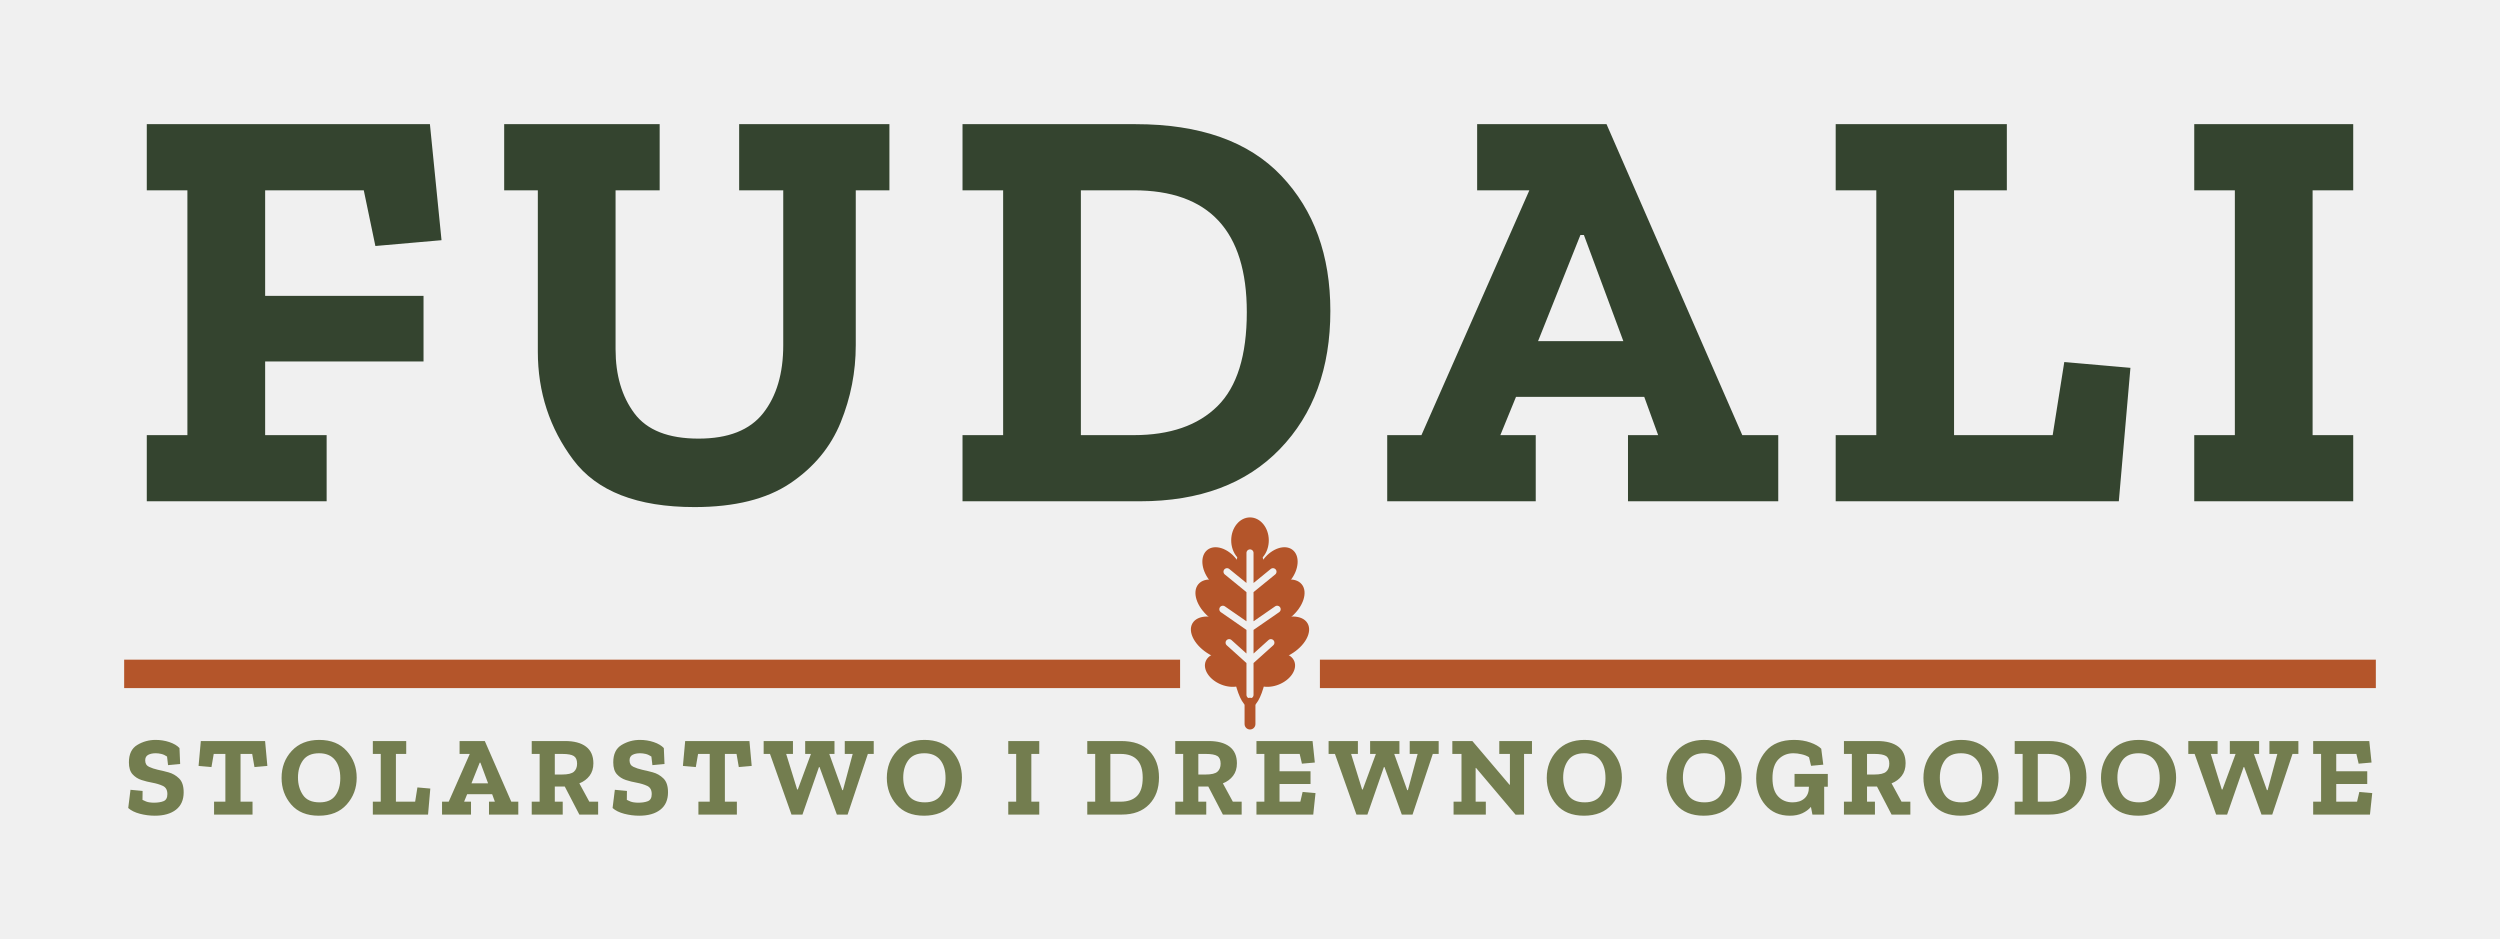
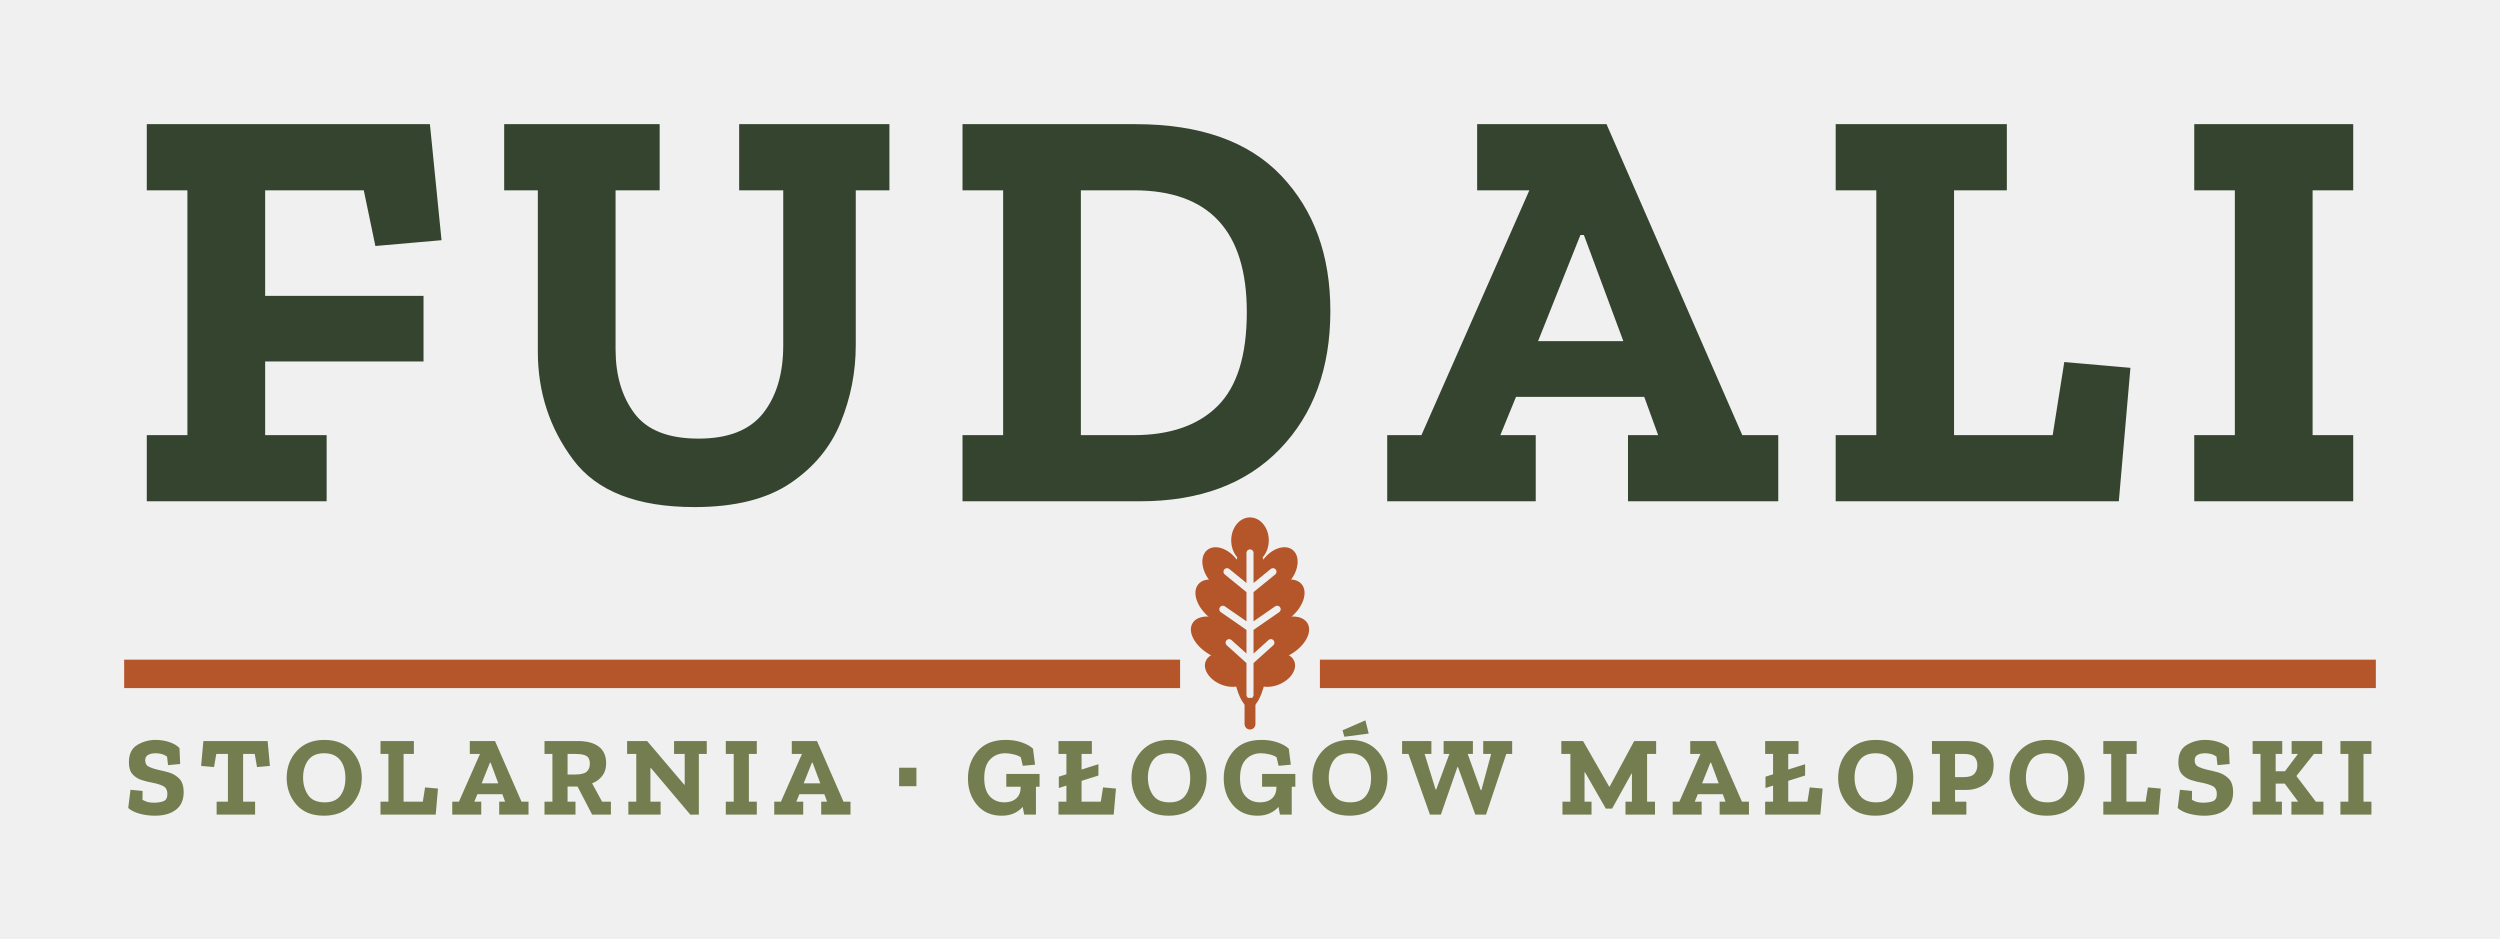
<svg xmlns="http://www.w3.org/2000/svg" viewBox="0 0 430.9 161.8" width="430.9" height="161.8">
  <g transform="translate(21.4 21.4)">
    <g transform="translate(0 0.0)">
      <path d="M54.7 -45.0 43.3 -44.0 41.3 -53.6H24.3V-35.4H51.6V-24.1H24.3V-11.4H34.9V0.0H3.9V-11.4H10.9V-53.6H3.9V-65.0H52.7Z M131.9 -53.6H126.1V-26.9Q126.1 -20.0 123.5 -13.6Q120.9 -7.2 114.8 -3.1Q108.7 1.0 98.3 1.0Q83.5 1.0 77.4 -7.15Q71.3 -15.3 71.3 -25.8V-53.6H65.5V-65.0H92.3V-53.6H84.7V-26.2Q84.7 -19.5 87.95 -15.15Q91.2 -10.8 99.0 -10.8Q106.7 -10.8 110.15 -15.2Q113.6 -19.6 113.6 -26.9V-53.6H106.0V-65.0H131.9Z M207.9 -32.8Q207.9 -18.0 199.2 -9.0Q190.5 0.0 175.1 0.0H144.5V-11.4H151.5V-53.6H144.5V-65.0H174.3Q191 -65.0 199.45 -56.1Q207.9 -47.2 207.9 -32.8ZM193.5 -32.6Q193.5 -53.6 174 -53.6H164.9V-11.4H174Q183.4 -11.4 188.45 -16.4Q193.5 -21.4 193.5 -32.6Z M285.1 0.0H259.2V-11.4H264.4L262 -18.0H239.9L237.2 -11.4H243.3V0.0H217.7V-11.4H223.6L242.2 -53.6H233.2V-65.0H255.5L278.9 -11.4H285.1ZM258.4 -27.6 251.6 -45.9H251L243.7 -27.6Z M343.8 0.0H295.0V-11.4H302.0V-53.6H295.0V-65.0H324.5V-53.6H315.4V-11.4H332.4L334.4 -24.0L345.8 -23.0Z M384.2 0.0H356.8V-11.4H363.8V-53.6H356.8V-65.0H384.2V-53.6H377.2V-11.4H384.2Z" fill="#34442F" transform="translate(0 65.0)" />
      <rect x="0" y="92.3" width="182.0" height="4.9" fill="#B4552A" />
      <rect x="206.1" y="92.3" width="182.0" height="4.9" fill="#B4552A" />
      <g transform="translate(194.05 68.14) rotate(0)">
-         <mask id="m94210457" maskUnits="userSpaceOnUse" x="-18.0" y="-1.8" width="36.0" height="45.0">
+         <mask id="m57304947" maskUnits="userSpaceOnUse" x="-18.0" y="-1.8" width="36.0" height="45.0">
          <rect x="-18.0" y="-1.8" width="36.0" height="45.0" fill="#fff" />
          <path d="M0 5.76 L0 30.23 M0 12.23 L3.96 9.00 M0 12.23 L-3.96 9.00M0 18.71 L4.68 15.47 M0 18.71 L-4.68 15.47M0 24.47 L3.60 21.23 M0 24.47 L-3.60 21.23" stroke="#000" stroke-width="1.22" stroke-linecap="round" fill="none" />
        </mask>
-         <g mask="url(#m94210457)">
+         <g mask="url(#m57304947)">
          <g fill="#B4552A">
            <ellipse cx="0" cy="17.99" rx="3.60" ry="14.39" />
            <ellipse cx="4.68" cy="8.64" rx="4.32" ry="2.95" transform="rotate(-52 4.68 8.64)" />
            <ellipse cx="-4.68" cy="8.64" rx="4.32" ry="2.95" transform="rotate(52 -4.68 8.64)" />
            <ellipse cx="5.04" cy="14.39" rx="5.04" ry="3.17" transform="rotate(-40 5.04 14.39)" />
            <ellipse cx="-5.04" cy="14.39" rx="5.04" ry="3.17" transform="rotate(40 -5.04 14.39)" />
            <ellipse cx="5.40" cy="20.51" rx="5.22" ry="3.17" transform="rotate(-30 5.40 20.51)" />
            <ellipse cx="-5.40" cy="20.51" rx="5.22" ry="3.17" transform="rotate(30 -5.40 20.51)" />
            <ellipse cx="3.96" cy="25.91" rx="3.96" ry="2.73" transform="rotate(-22 3.96 25.91)" />
            <ellipse cx="-3.96" cy="25.91" rx="3.96" ry="2.73" transform="rotate(22 -3.96 25.91)" />
            <ellipse cx="0" cy="3.60" rx="3.24" ry="3.96" />
          </g>
        </g>
        <path d="M0 31.66 L0 35.26" stroke="#B4552A" stroke-width="1.87" stroke-linecap="round" />
      </g>
-       <path d="M10.257 -3.841Q10.257 -1.872 8.931 -0.838Q7.605 0.195 5.285 0.195Q3.998 0.195 2.72 -0.136Q1.443 -0.468 0.702 -1.131L1.092 -4.271L3.179 -4.075L3.159 -2.535Q3.822 -2.184 4.29 -2.116Q4.758 -2.047 5.09 -2.047Q6.123 -2.047 6.786 -2.311Q7.449 -2.574 7.449 -3.53Q7.449 -4.582 6.669 -4.943Q5.889 -5.304 4.836 -5.499Q3.92 -5.655 2.993 -5.957Q2.067 -6.26 1.443 -6.952Q0.819 -7.644 0.819 -9.009Q0.819 -11.134 2.262 -12.002Q3.705 -12.87 5.421 -12.87Q6.669 -12.87 7.8 -12.49Q8.931 -12.11 9.536 -11.466L9.652 -8.716L7.566 -8.521L7.391 -10.004Q6.903 -10.335 6.406 -10.452Q5.909 -10.569 5.441 -10.569Q4.66 -10.569 4.144 -10.296Q3.627 -10.023 3.627 -9.341Q3.627 -8.541 4.29 -8.229Q4.953 -7.917 5.811 -7.722Q6.591 -7.566 7.634 -7.283Q8.678 -7 9.467 -6.23Q10.257 -5.46 10.257 -3.841Z M24.681 -8.385 22.458 -8.19 22.068 -10.452H20.059V-2.223H22.126V0.0H15.496V-2.223H17.446V-10.452H15.438L15.048 -8.19L12.825 -8.385L13.215 -12.675H24.291Z M40.08 -6.357Q40.08 -3.666 38.354 -1.736Q36.628 0.195 33.547 0.195Q30.447 0.195 28.789 -1.736Q27.132 -3.666 27.132 -6.318Q27.132 -9.087 28.887 -10.979Q30.642 -12.87 33.625 -12.87Q36.667 -12.87 38.374 -10.949Q40.08 -9.028 40.08 -6.357ZM37.252 -6.279Q37.252 -8.307 36.316 -9.438Q35.38 -10.569 33.606 -10.569Q31.714 -10.569 30.837 -9.37Q29.959 -8.171 29.959 -6.377Q29.959 -4.641 30.817 -3.373Q31.675 -2.106 33.684 -2.106Q35.536 -2.106 36.394 -3.266Q37.252 -4.426 37.252 -6.279Z M52.378 0.0H42.862V-2.223H44.227V-10.452H42.862V-12.675H48.615V-10.452H46.84V-2.223H50.155L50.545 -4.68L52.768 -4.485Z M67.933 0.0H62.883V-2.223H63.897L63.429 -3.51H59.119L58.593 -2.223H59.782V0.0H54.79V-2.223H55.941L59.568 -10.452H57.813V-12.675H62.161L66.724 -2.223H67.933ZM62.727 -5.382 61.401 -8.95H61.284L59.86 -5.382Z M81.694 0.0H78.457L75.942 -4.836H74.226V-2.223H75.591V0.0H70.248V-2.223H71.613V-10.452H70.248V-12.675H75.981Q78.34 -12.675 79.608 -11.71Q80.875 -10.745 80.875 -8.834Q80.875 -7.546 80.212 -6.679Q79.549 -5.811 78.457 -5.382L80.173 -2.223H81.694ZM78.067 -8.775Q78.067 -9.73 77.502 -10.091Q76.936 -10.452 75.513 -10.452H74.226V-6.903H75.474Q76.975 -6.903 77.521 -7.39Q78.067 -7.878 78.067 -8.775Z M93.739 -3.841Q93.739 -1.872 92.413 -0.838Q91.087 0.195 88.766 0.195Q87.479 0.195 86.202 -0.136Q84.925 -0.468 84.184 -1.131L84.574 -4.271L86.66 -4.075L86.641 -2.535Q87.304 -2.184 87.772 -2.116Q88.24 -2.047 88.571 -2.047Q89.605 -2.047 90.268 -2.311Q90.931 -2.574 90.931 -3.53Q90.931 -4.582 90.151 -4.943Q89.371 -5.304 88.318 -5.499Q87.401 -5.655 86.475 -5.957Q85.549 -6.26 84.925 -6.952Q84.301 -7.644 84.301 -9.009Q84.301 -11.134 85.744 -12.002Q87.187 -12.87 88.903 -12.87Q90.151 -12.87 91.282 -12.49Q92.413 -12.11 93.017 -11.466L93.134 -8.716L91.048 -8.521L90.872 -10.004Q90.385 -10.335 89.888 -10.452Q89.39 -10.569 88.922 -10.569Q88.142 -10.569 87.626 -10.296Q87.109 -10.023 87.109 -9.341Q87.109 -8.541 87.772 -8.229Q88.435 -7.917 89.293 -7.722Q90.073 -7.566 91.116 -7.283Q92.159 -7 92.949 -6.23Q93.739 -5.46 93.739 -3.841Z M108.163 -8.385 105.94 -8.19 105.55 -10.452H103.541V-2.223H105.608V0.0H98.978V-2.223H100.928V-10.452H98.92L98.53 -8.19L96.307 -8.385L96.697 -12.675H107.773Z M129.197 -10.452H128.183L124.693 0.0H122.84L119.857 -8.19H119.759L116.912 0.0H115.021L111.316 -10.452H110.224V-12.675H115.274V-10.452H114.104L115.996 -4.329H116.113L118.375 -10.452H117.38V-12.675H122.431V-10.452H121.534L123.776 -4.212H123.893L125.57 -10.452H124.205V-12.675H129.197Z M144.401 -6.357Q144.401 -3.666 142.675 -1.736Q140.95 0.195 137.869 0.195Q134.768 0.195 133.111 -1.736Q131.453 -3.666 131.453 -6.318Q131.453 -9.087 133.208 -10.979Q134.963 -12.87 137.947 -12.87Q140.989 -12.87 142.695 -10.949Q144.401 -9.028 144.401 -6.357ZM141.574 -6.279Q141.574 -8.307 140.638 -9.438Q139.702 -10.569 137.927 -10.569Q136.036 -10.569 135.158 -9.37Q134.281 -8.171 134.281 -6.377Q134.281 -4.641 135.139 -3.373Q135.997 -2.106 138.005 -2.106Q139.858 -2.106 140.716 -3.266Q141.574 -4.426 141.574 -6.279Z  M157.727 0.0H152.384V-2.223H153.749V-10.452H152.384V-12.675H157.727V-10.452H156.362V-2.223H157.727Z  M178.365 -6.396Q178.365 -3.51 176.669 -1.755Q174.972 0.0 171.969 0.0H166.002V-2.223H167.367V-10.452H166.002V-12.675H171.813Q175.07 -12.675 176.718 -10.94Q178.365 -9.204 178.365 -6.396ZM175.557 -6.357Q175.557 -10.452 171.755 -10.452H169.98V-2.223H171.755Q173.588 -2.223 174.573 -3.198Q175.557 -4.173 175.557 -6.357Z M192.614 0.0H189.377L186.861 -4.836H185.145V-2.223H186.51V0.0H181.167V-2.223H182.532V-10.452H181.167V-12.675H186.9Q189.26 -12.675 190.527 -11.71Q191.795 -10.745 191.795 -8.834Q191.795 -7.546 191.132 -6.679Q190.469 -5.811 189.377 -5.382L191.093 -2.223H192.614ZM188.987 -8.775Q188.987 -9.73 188.421 -10.091Q187.856 -10.452 186.432 -10.452H185.145V-6.903H186.393Q187.895 -6.903 188.441 -7.39Q188.987 -7.878 188.987 -8.775Z M204.951 0.0H195.162V-2.223H196.527V-10.452H195.162V-12.675H204.834L205.224 -8.97L203.001 -8.775L202.611 -10.452H199.14V-7.468H204.483V-5.265H199.14V-2.223H202.728L203.118 -3.9L205.341 -3.705Z M226.571 -10.452H225.557L222.066 0.0H220.214L217.23 -8.19H217.133L214.286 0.0H212.394L208.689 -10.452H207.597V-12.675H212.648V-10.452H211.478L213.369 -4.329H213.486L215.748 -10.452H214.754V-12.675H219.804V-10.452H218.907L221.15 -4.212H221.267L222.944 -10.452H221.579V-12.675H226.571Z M242.652 -10.452H241.287V0.0L239.824 0.019L233.019 -8.034H232.941V-2.223H234.696V0.0H229.138V-2.223H230.503V-10.452H228.924V-12.675H232.375L238.771 -5.148H238.849V-10.452H237.016V-12.675H242.652Z M258.148 -6.357Q258.148 -3.666 256.423 -1.736Q254.697 0.195 251.616 0.195Q248.515 0.195 246.858 -1.736Q245.2 -3.666 245.2 -6.318Q245.2 -9.087 246.955 -10.979Q248.71 -12.87 251.694 -12.87Q254.736 -12.87 256.442 -10.949Q258.148 -9.028 258.148 -6.357ZM255.321 -6.279Q255.321 -8.307 254.385 -9.438Q253.449 -10.569 251.674 -10.569Q249.783 -10.569 248.905 -9.37Q248.028 -8.171 248.028 -6.377Q248.028 -4.641 248.886 -3.373Q249.744 -2.106 251.752 -2.106Q253.605 -2.106 254.463 -3.266Q255.321 -4.426 255.321 -6.279Z  M278.787 -6.357Q278.787 -3.666 277.061 -1.736Q275.335 0.195 272.254 0.195Q269.154 0.195 267.496 -1.736Q265.839 -3.666 265.839 -6.318Q265.839 -9.087 267.594 -10.979Q269.349 -12.87 272.332 -12.87Q275.374 -12.87 277.08 -10.949Q278.787 -9.028 278.787 -6.357ZM275.959 -6.279Q275.959 -8.307 275.023 -9.438Q274.087 -10.569 272.313 -10.569Q270.421 -10.569 269.544 -9.37Q268.666 -8.171 268.666 -6.377Q268.666 -4.641 269.524 -3.373Q270.382 -2.106 272.391 -2.106Q274.243 -2.106 275.101 -3.266Q275.959 -4.426 275.959 -6.279Z M293.64 -4.797H293.016V0.0H290.988L290.734 -1.326Q290.149 -0.643 289.242 -0.224Q288.336 0.195 287.107 0.195Q284.436 0.195 282.866 -1.657Q281.296 -3.51 281.296 -6.24Q281.296 -8.97 282.954 -10.92Q284.611 -12.87 287.829 -12.87Q289.369 -12.87 290.627 -12.421Q291.885 -11.973 292.509 -11.349L292.86 -8.6L290.754 -8.405L290.403 -9.886Q289.896 -10.218 289.125 -10.393Q288.355 -10.569 287.712 -10.569Q286.152 -10.569 285.128 -9.516Q284.104 -8.463 284.104 -6.279Q284.104 -4.173 285.069 -3.139Q286.035 -2.106 287.575 -2.106Q288.862 -2.106 289.623 -2.788Q290.383 -3.471 290.383 -4.719V-4.797H287.907V-7H293.64Z M307.868 0.0H304.631L302.116 -4.836H300.4V-2.223H301.765V0.0H296.422V-2.223H297.787V-10.452H296.422V-12.675H302.155Q304.514 -12.675 305.782 -11.71Q307.049 -10.745 307.049 -8.834Q307.049 -7.546 306.386 -6.679Q305.723 -5.811 304.631 -5.382L306.347 -2.223H307.868ZM304.241 -8.775Q304.241 -9.73 303.676 -10.091Q303.11 -10.452 301.687 -10.452H300.4V-6.903H301.648Q303.149 -6.903 303.695 -7.39Q304.241 -7.878 304.241 -8.775Z M323.072 -6.357Q323.072 -3.666 321.347 -1.736Q319.621 0.195 316.54 0.195Q313.439 0.195 311.782 -1.736Q310.124 -3.666 310.124 -6.318Q310.124 -9.087 311.879 -10.979Q313.634 -12.87 316.618 -12.87Q319.66 -12.87 321.366 -10.949Q323.072 -9.028 323.072 -6.357ZM320.245 -6.279Q320.245 -8.307 319.309 -9.438Q318.373 -10.569 316.598 -10.569Q314.707 -10.569 313.829 -9.37Q312.952 -8.171 312.952 -6.377Q312.952 -4.641 313.81 -3.373Q314.668 -2.106 316.676 -2.106Q318.529 -2.106 319.387 -3.266Q320.245 -4.426 320.245 -6.279Z M338.218 -6.396Q338.218 -3.51 336.521 -1.755Q334.825 0.0 331.822 0.0H325.855V-2.223H327.22V-10.452H325.855V-12.675H331.666Q334.922 -12.675 336.57 -10.94Q338.218 -9.204 338.218 -6.396ZM335.41 -6.357Q335.41 -10.452 331.607 -10.452H329.833V-2.223H331.607Q333.44 -2.223 334.425 -3.198Q335.41 -4.173 335.41 -6.357Z M353.675 -6.357Q353.675 -3.666 351.949 -1.736Q350.224 0.195 347.143 0.195Q344.042 0.195 342.385 -1.736Q340.727 -3.666 340.727 -6.318Q340.727 -9.087 342.482 -10.979Q344.237 -12.87 347.221 -12.87Q350.263 -12.87 351.969 -10.949Q353.675 -9.028 353.675 -6.357ZM350.848 -6.279Q350.848 -8.307 349.912 -9.438Q348.976 -10.569 347.201 -10.569Q345.31 -10.569 344.432 -9.37Q343.555 -8.171 343.555 -6.377Q343.555 -4.641 344.413 -3.373Q345.271 -2.106 347.279 -2.106Q349.132 -2.106 349.99 -3.266Q350.848 -4.426 350.848 -6.279Z M374.749 -10.452H373.735L370.244 0.0H368.392L365.408 -8.19H365.311L362.464 0.0H360.572L356.867 -10.452H355.775V-12.675H360.826V-10.452H359.656L361.547 -4.329H361.664L363.926 -10.452H362.932V-12.675H367.982V-10.452H367.085L369.328 -4.212H369.445L371.122 -10.452H369.757V-12.675H374.749Z M387.086 0.0H377.297V-2.223H378.662V-10.452H377.297V-12.675H386.969L387.359 -8.97L385.136 -8.775L384.746 -10.452H381.275V-7.468H386.618V-5.265H381.275V-2.223H384.863L385.253 -3.9L387.476 -3.705Z" fill="#737D4F" transform="translate(0 119.0)" />
+       <path d="M10.257 -3.841Q10.257 -1.872 8.931 -0.838Q7.605 0.195 5.285 0.195Q3.998 0.195 2.72 -0.136Q1.443 -0.468 0.702 -1.131L1.092 -4.271L3.179 -4.075L3.159 -2.535Q3.822 -2.184 4.29 -2.116Q4.758 -2.047 5.09 -2.047Q6.123 -2.047 6.786 -2.311Q7.449 -2.574 7.449 -3.53Q7.449 -4.582 6.669 -4.943Q5.889 -5.304 4.836 -5.499Q3.92 -5.655 2.993 -5.957Q2.067 -6.26 1.443 -6.952Q0.819 -7.644 0.819 -9.009Q0.819 -11.134 2.262 -12.002Q3.705 -12.87 5.421 -12.87Q6.669 -12.87 7.8 -12.49Q8.931 -12.11 9.536 -11.466L9.652 -8.716L7.566 -8.521L7.391 -10.004Q6.903 -10.335 6.406 -10.452Q5.909 -10.569 5.441 -10.569Q4.66 -10.569 4.144 -10.296Q3.627 -10.023 3.627 -9.341Q3.627 -8.541 4.29 -8.229Q4.953 -7.917 5.811 -7.722Q6.591 -7.566 7.634 -7.283Q8.678 -7 9.467 -6.23Q10.257 -5.46 10.257 -3.841Z M25.121 -8.385 22.898 -8.19 22.508 -10.452H20.5V-2.223H22.567V0.0H15.937V-2.223H17.887V-10.452H15.878L15.488 -8.19L13.265 -8.385L13.655 -12.675H24.731Z M40.961 -6.357Q40.961 -3.666 39.235 -1.736Q37.509 0.195 34.428 0.195Q31.328 0.195 29.67 -1.736Q28.013 -3.666 28.013 -6.318Q28.013 -9.087 29.768 -10.979Q31.523 -12.87 34.506 -12.87Q37.548 -12.87 39.254 -10.949Q40.961 -9.028 40.961 -6.357ZM38.133 -6.279Q38.133 -8.307 37.197 -9.438Q36.261 -10.569 34.487 -10.569Q32.595 -10.569 31.718 -9.37Q30.84 -8.171 30.84 -6.377Q30.84 -4.641 31.698 -3.373Q32.556 -2.106 34.565 -2.106Q36.417 -2.106 37.275 -3.266Q38.133 -4.426 38.133 -6.279Z M53.699 0.0H44.183V-2.223H45.548V-10.452H44.183V-12.675H49.936V-10.452H48.161V-2.223H51.476L51.866 -4.68L54.089 -4.485Z M69.695 0.0H64.644V-2.223H65.658L65.19 -3.51H60.881L60.354 -2.223H61.544V0.0H56.552V-2.223H57.702L61.329 -10.452H59.574V-12.675H63.923L68.486 -2.223H69.695ZM64.488 -5.382 63.162 -8.95H63.045L61.622 -5.382Z M83.896 0.0H80.659L78.143 -4.836H76.427V-2.223H77.792V0.0H72.449V-2.223H73.814V-10.452H72.449V-12.675H78.182Q80.542 -12.675 81.809 -11.71Q83.077 -10.745 83.077 -8.834Q83.077 -7.546 82.414 -6.679Q81.751 -5.811 80.659 -5.382L82.375 -2.223H83.896ZM80.269 -8.775Q80.269 -9.73 79.703 -10.091Q79.138 -10.452 77.714 -10.452H76.427V-6.903H77.675Q79.177 -6.903 79.723 -7.39Q80.269 -7.878 80.269 -8.775Z M100.418 -10.452H99.053V0.0L97.59 0.019L90.785 -8.034H90.707V-2.223H92.462V0.0H86.904V-2.223H88.269V-10.452H86.69V-12.675H90.141L96.537 -5.148H96.615V-10.452H94.782V-12.675H100.418Z M109.042 0.0H103.699V-2.223H105.064V-10.452H103.699V-12.675H109.042V-10.452H107.677V-2.223H109.042Z M125.193 0.0H120.143V-2.223H121.157L120.689 -3.51H116.379L115.853 -2.223H117.042V0.0H112.05V-2.223H113.201L116.828 -10.452H115.073V-12.675H119.421L123.984 -2.223H125.193ZM119.987 -5.382 118.661 -8.95H118.544L117.12 -5.382Z  M133.569 -4.894V-8.073H136.553V-4.894Z  M157.779 -4.797H157.155V0.0H155.127L154.874 -1.326Q154.289 -0.643 153.382 -0.224Q152.475 0.195 151.247 0.195Q148.575 0.195 147.005 -1.657Q145.436 -3.51 145.436 -6.24Q145.436 -8.97 147.093 -10.92Q148.751 -12.87 151.968 -12.87Q153.509 -12.87 154.766 -12.421Q156.024 -11.973 156.648 -11.349L156.999 -8.6L154.893 -8.405L154.542 -9.886Q154.035 -10.218 153.265 -10.393Q152.495 -10.569 151.851 -10.569Q150.291 -10.569 149.267 -9.516Q148.244 -8.463 148.244 -6.279Q148.244 -4.173 149.209 -3.139Q150.174 -2.106 151.715 -2.106Q153.002 -2.106 153.762 -2.788Q154.523 -3.471 154.523 -4.719V-4.797H152.046V-7H157.779Z M170.557 0.0H161.041V-2.223H162.406V-4.992L161.099 -4.582V-6.532L162.406 -6.942V-10.452H161.041V-12.675H166.793V-10.452H165.019V-7.761L167.924 -8.678V-6.728L165.019 -5.811V-2.223H168.334L168.724 -4.68L170.947 -4.485Z M186.572 -6.357Q186.572 -3.666 184.846 -1.736Q183.12 0.195 180.039 0.195Q176.939 0.195 175.281 -1.736Q173.624 -3.666 173.624 -6.318Q173.624 -9.087 175.379 -10.979Q177.134 -12.87 180.117 -12.87Q183.159 -12.87 184.865 -10.949Q186.572 -9.028 186.572 -6.357ZM183.744 -6.279Q183.744 -8.307 182.808 -9.438Q181.872 -10.569 180.098 -10.569Q178.206 -10.569 177.329 -9.37Q176.451 -8.171 176.451 -6.377Q176.451 -4.641 177.309 -3.373Q178.167 -2.106 180.176 -2.106Q182.028 -2.106 182.886 -3.266Q183.744 -4.426 183.744 -6.279Z M201.865 -4.797H201.241V0.0H199.213L198.96 -1.326Q198.375 -0.643 197.468 -0.224Q196.561 0.195 195.333 0.195Q192.661 0.195 191.091 -1.657Q189.522 -3.51 189.522 -6.24Q189.522 -8.97 191.179 -10.92Q192.837 -12.87 196.054 -12.87Q197.595 -12.87 198.852 -12.421Q200.11 -11.973 200.734 -11.349L201.085 -8.6L198.979 -8.405L198.628 -9.886Q198.121 -10.218 197.351 -10.393Q196.581 -10.569 195.937 -10.569Q194.377 -10.569 193.353 -9.516Q192.33 -8.463 192.33 -6.279Q192.33 -4.173 193.295 -3.139Q194.26 -2.106 195.801 -2.106Q197.088 -2.106 197.848 -2.788Q198.609 -3.471 198.609 -4.719V-4.797H196.132V-7H201.865Z M214.506 -13.962 210.314 -13.416 210.002 -14.527 213.941 -16.244ZM217.743 -6.357Q217.743 -3.666 216.018 -1.736Q214.292 0.195 211.211 0.195Q208.11 0.195 206.453 -1.736Q204.795 -3.666 204.795 -6.318Q204.795 -9.087 206.55 -10.979Q208.305 -12.87 211.289 -12.87Q214.331 -12.87 216.037 -10.949Q217.743 -9.028 217.743 -6.357ZM214.916 -6.279Q214.916 -8.307 213.98 -9.438Q213.044 -10.569 211.269 -10.569Q209.378 -10.569 208.5 -9.37Q207.623 -8.171 207.623 -6.377Q207.623 -4.641 208.481 -3.373Q209.339 -2.106 211.347 -2.106Q213.2 -2.106 214.058 -3.266Q214.916 -4.426 214.916 -6.279Z M239.238 -10.452H238.224L234.733 0.0H232.881L229.897 -8.19H229.8L226.953 0.0H225.061L221.356 -10.452H220.264V-12.675H225.315V-10.452H224.145L226.036 -4.329H226.153L228.415 -10.452H227.421V-12.675H232.471V-10.452H231.574L233.817 -4.212H233.934L235.611 -10.452H234.246V-12.675H239.238Z  M264.052 -10.452H262.492V-2.223H263.857V0.0H258.768V-2.223H259.879V-7.059H259.801L256.467 -1.034H255.375L251.787 -7.293H251.709V-2.223H252.918V0.0H247.906V-2.223H249.271V-10.452H247.711V-12.675H251.455L255.96 -4.816H256.038L260.269 -12.675H264.052Z M280.047 0.0H274.997V-2.223H276.011L275.543 -3.51H271.233L270.707 -2.223H271.896V0.0H266.904V-2.223H268.055L271.682 -10.452H269.927V-12.675H274.275L278.838 -2.223H280.047ZM274.841 -5.382 273.515 -8.95H273.398L271.974 -5.382Z M292.357 0.0H282.841V-2.223H284.206V-4.992L282.9 -4.582V-6.532L284.206 -6.942V-10.452H282.841V-12.675H288.594V-10.452H286.819V-7.761L289.725 -8.678V-6.728L286.819 -5.811V-2.223H290.134L290.524 -4.68L292.747 -4.485Z M308.372 -6.357Q308.372 -3.666 306.646 -1.736Q304.92 0.195 301.839 0.195Q298.739 0.195 297.081 -1.736Q295.424 -3.666 295.424 -6.318Q295.424 -9.087 297.179 -10.979Q298.934 -12.87 301.917 -12.87Q304.959 -12.87 306.666 -10.949Q308.372 -9.028 308.372 -6.357ZM305.544 -6.279Q305.544 -8.307 304.608 -9.438Q303.672 -10.569 301.898 -10.569Q300.006 -10.569 299.129 -9.37Q298.251 -8.171 298.251 -6.377Q298.251 -4.641 299.109 -3.373Q299.967 -2.106 301.976 -2.106Q303.828 -2.106 304.686 -3.266Q305.544 -4.426 305.544 -6.279Z M322.222 -8.541Q322.222 -6.377 320.808 -5.314Q319.395 -4.251 317.523 -4.251H315.573V-2.223H317.523V0.0H311.595V-2.223H312.96V-10.452H311.595V-12.675H317.406Q319.765 -12.675 320.994 -11.564Q322.222 -10.452 322.222 -8.541ZM319.414 -8.502Q319.414 -9.438 318.897 -9.945Q318.381 -10.452 317.074 -10.452H315.573V-6.455H317.035Q318.381 -6.455 318.897 -7.02Q319.414 -7.585 319.414 -8.502Z M337.905 -6.357Q337.905 -3.666 336.18 -1.736Q334.454 0.195 331.373 0.195Q328.272 0.195 326.615 -1.736Q324.957 -3.666 324.957 -6.318Q324.957 -9.087 326.712 -10.979Q328.467 -12.87 331.451 -12.87Q334.493 -12.87 336.199 -10.949Q337.905 -9.028 337.905 -6.357ZM335.078 -6.279Q335.078 -8.307 334.142 -9.438Q333.206 -10.569 331.431 -10.569Q329.54 -10.569 328.662 -9.37Q327.785 -8.171 327.785 -6.377Q327.785 -4.641 328.643 -3.373Q329.501 -2.106 331.509 -2.106Q333.362 -2.106 334.22 -3.266Q335.078 -4.426 335.078 -6.279Z M350.644 0.0H341.128V-2.223H342.493V-10.452H341.128V-12.675H346.881V-10.452H345.106V-2.223H348.421L348.811 -4.68L351.034 -4.485Z M363.5 -3.841Q363.5 -1.872 362.174 -0.838Q360.848 0.195 358.527 0.195Q357.24 0.195 355.963 -0.136Q354.686 -0.468 353.945 -1.131L354.335 -4.271L356.421 -4.075L356.402 -2.535Q357.065 -2.184 357.533 -2.116Q358.001 -2.047 358.332 -2.047Q359.366 -2.047 360.029 -2.311Q360.692 -2.574 360.692 -3.53Q360.692 -4.582 359.912 -4.943Q359.132 -5.304 358.079 -5.499Q357.162 -5.655 356.236 -5.957Q355.31 -6.26 354.686 -6.952Q354.062 -7.644 354.062 -9.009Q354.062 -11.134 355.505 -12.002Q356.948 -12.87 358.664 -12.87Q359.912 -12.87 361.043 -12.49Q362.174 -12.11 362.778 -11.466L362.895 -8.716L360.809 -8.521L360.633 -10.004Q360.146 -10.335 359.649 -10.452Q359.151 -10.569 358.683 -10.569Q357.903 -10.569 357.387 -10.296Q356.87 -10.023 356.87 -9.341Q356.87 -8.541 357.533 -8.229Q358.196 -7.917 359.054 -7.722Q359.834 -7.566 360.877 -7.283Q361.92 -7 362.71 -6.23Q363.5 -5.46 363.5 -3.841Z M379.066 0.0H373.548V-2.223H374.718L372.397 -5.343H370.837V-2.223H371.91V0.0H366.859V-2.223H368.224V-10.452H366.859V-12.675H371.968V-10.452H370.837V-7.468H372.436L374.679 -10.452H373.587V-12.675H378.852V-10.452H377.428L374.406 -6.649L377.76 -2.223H379.066Z M387.339 0.0H381.996V-2.223H383.361V-10.452H381.996V-12.675H387.339V-10.452H385.974V-2.223H387.339Z" fill="#737D4F" transform="translate(0 119.0)" />
    </g>
  </g>
</svg>
